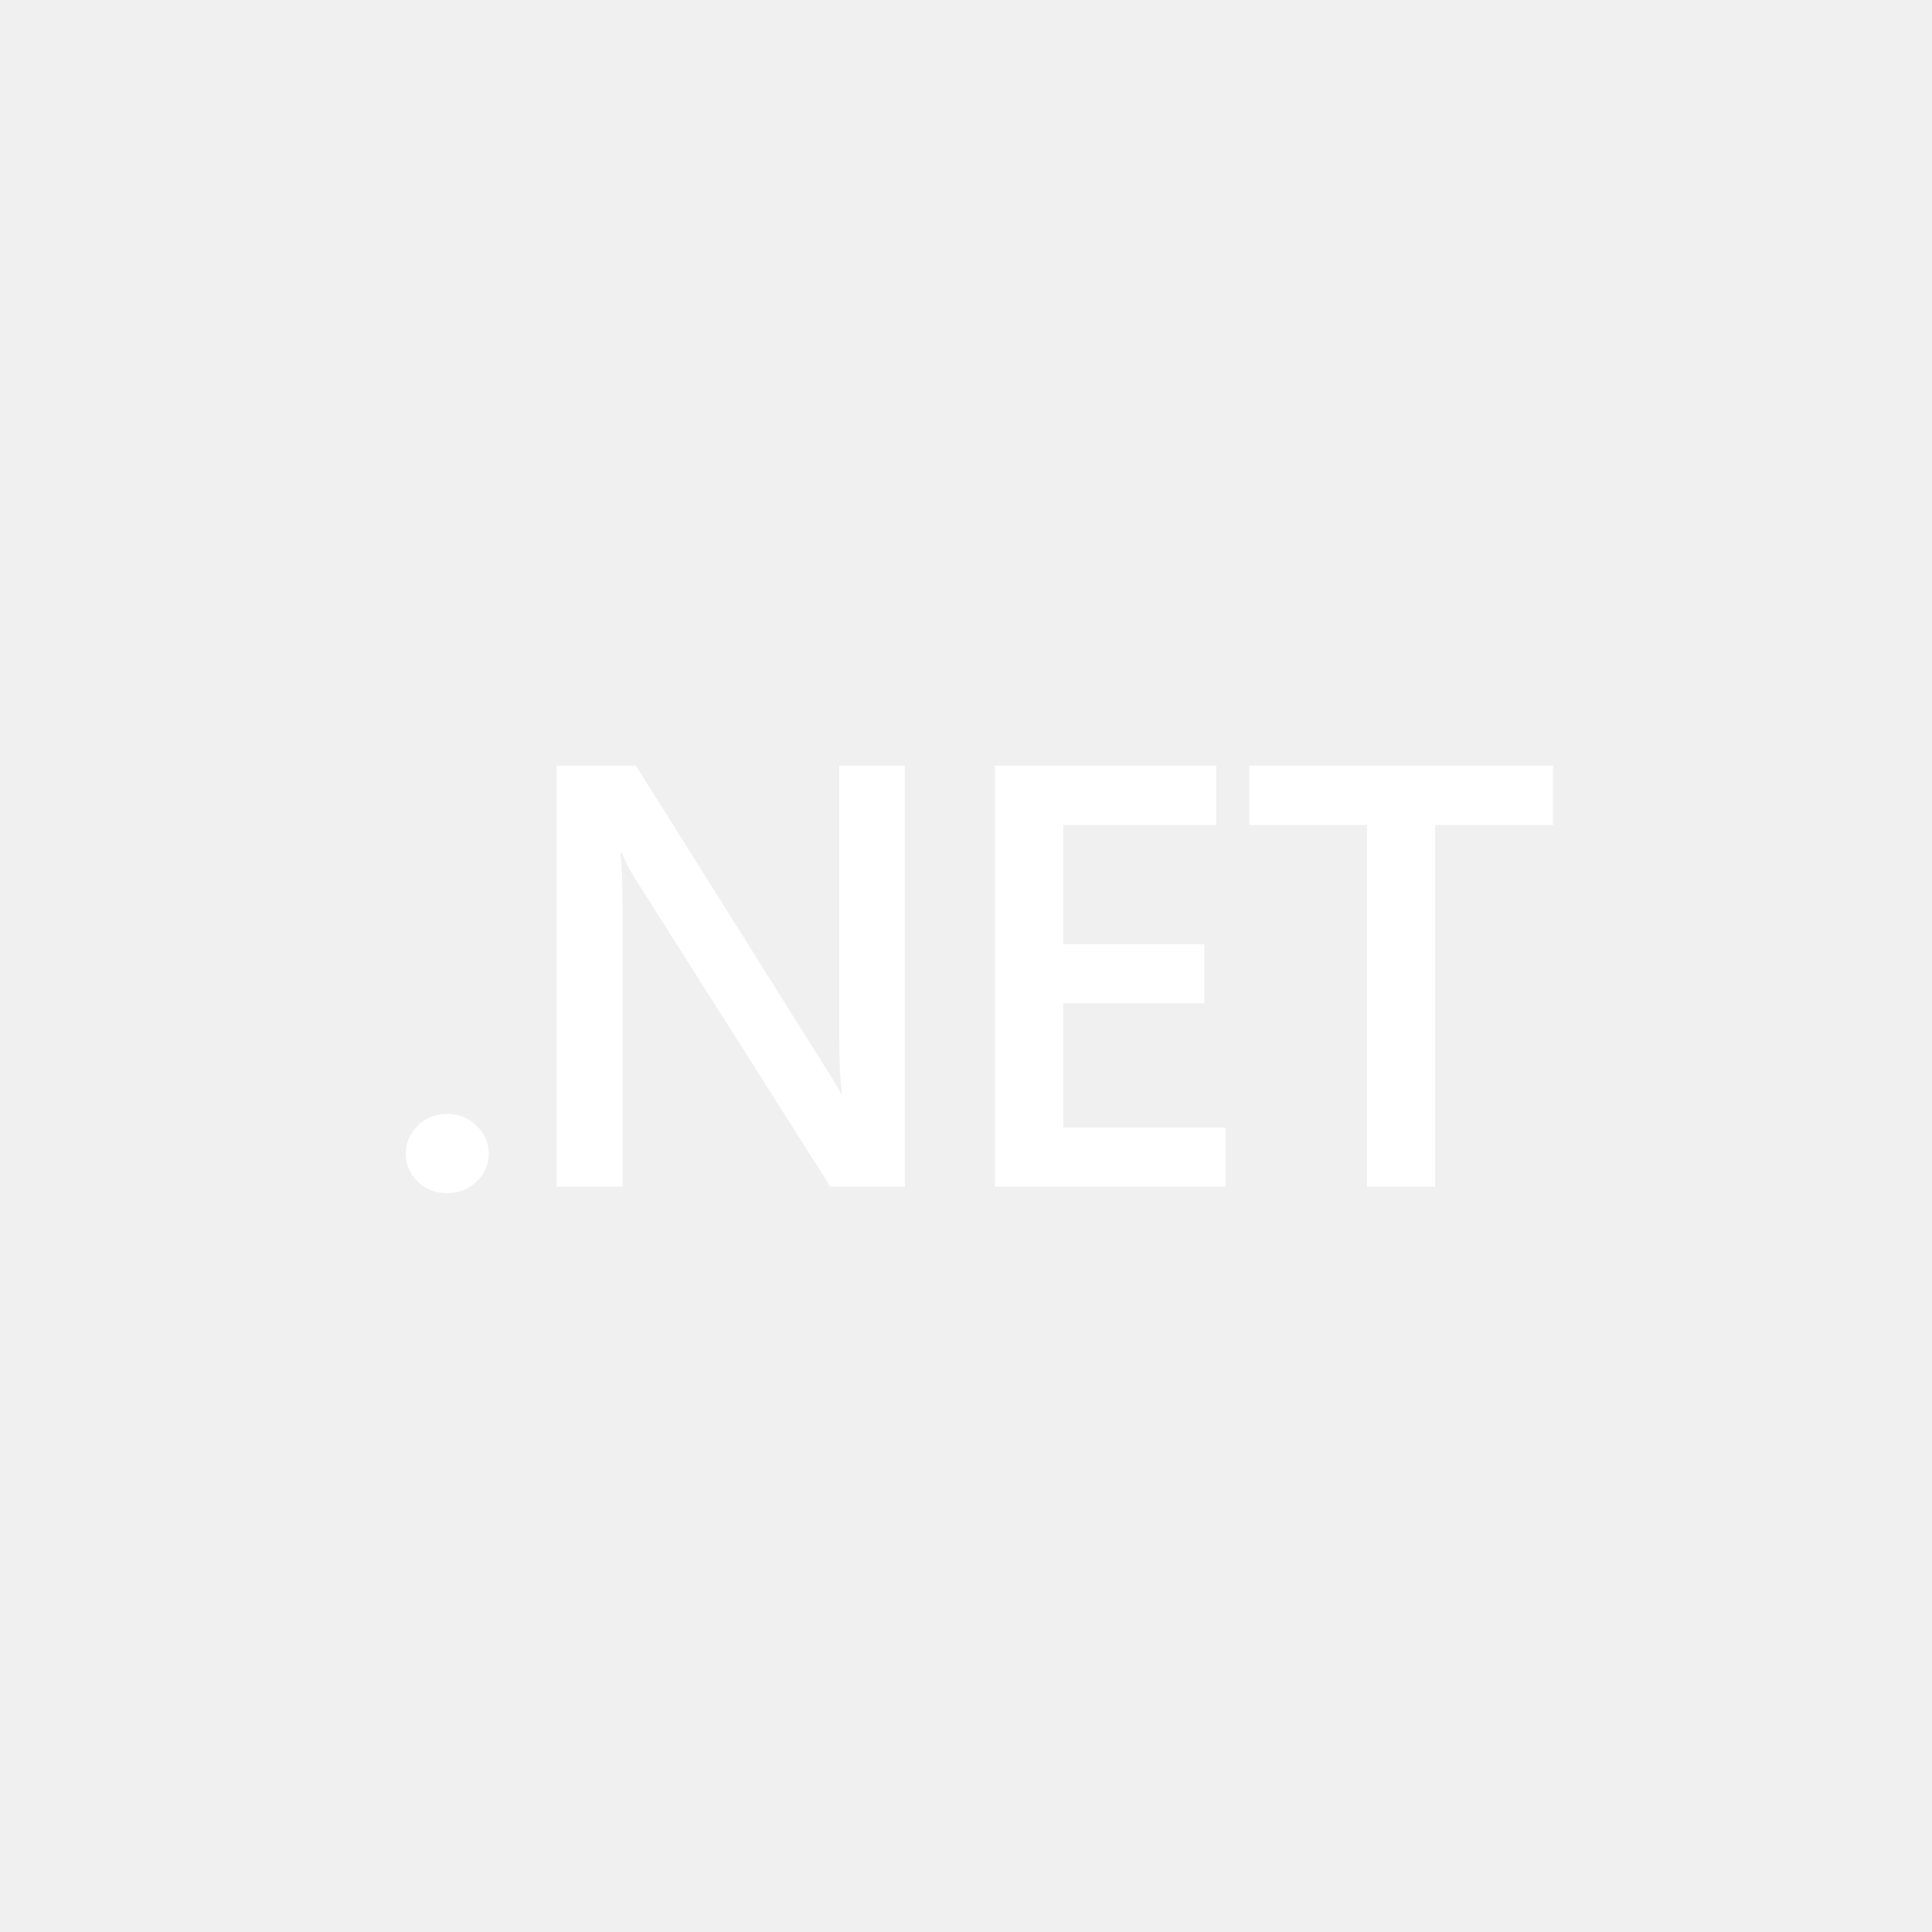
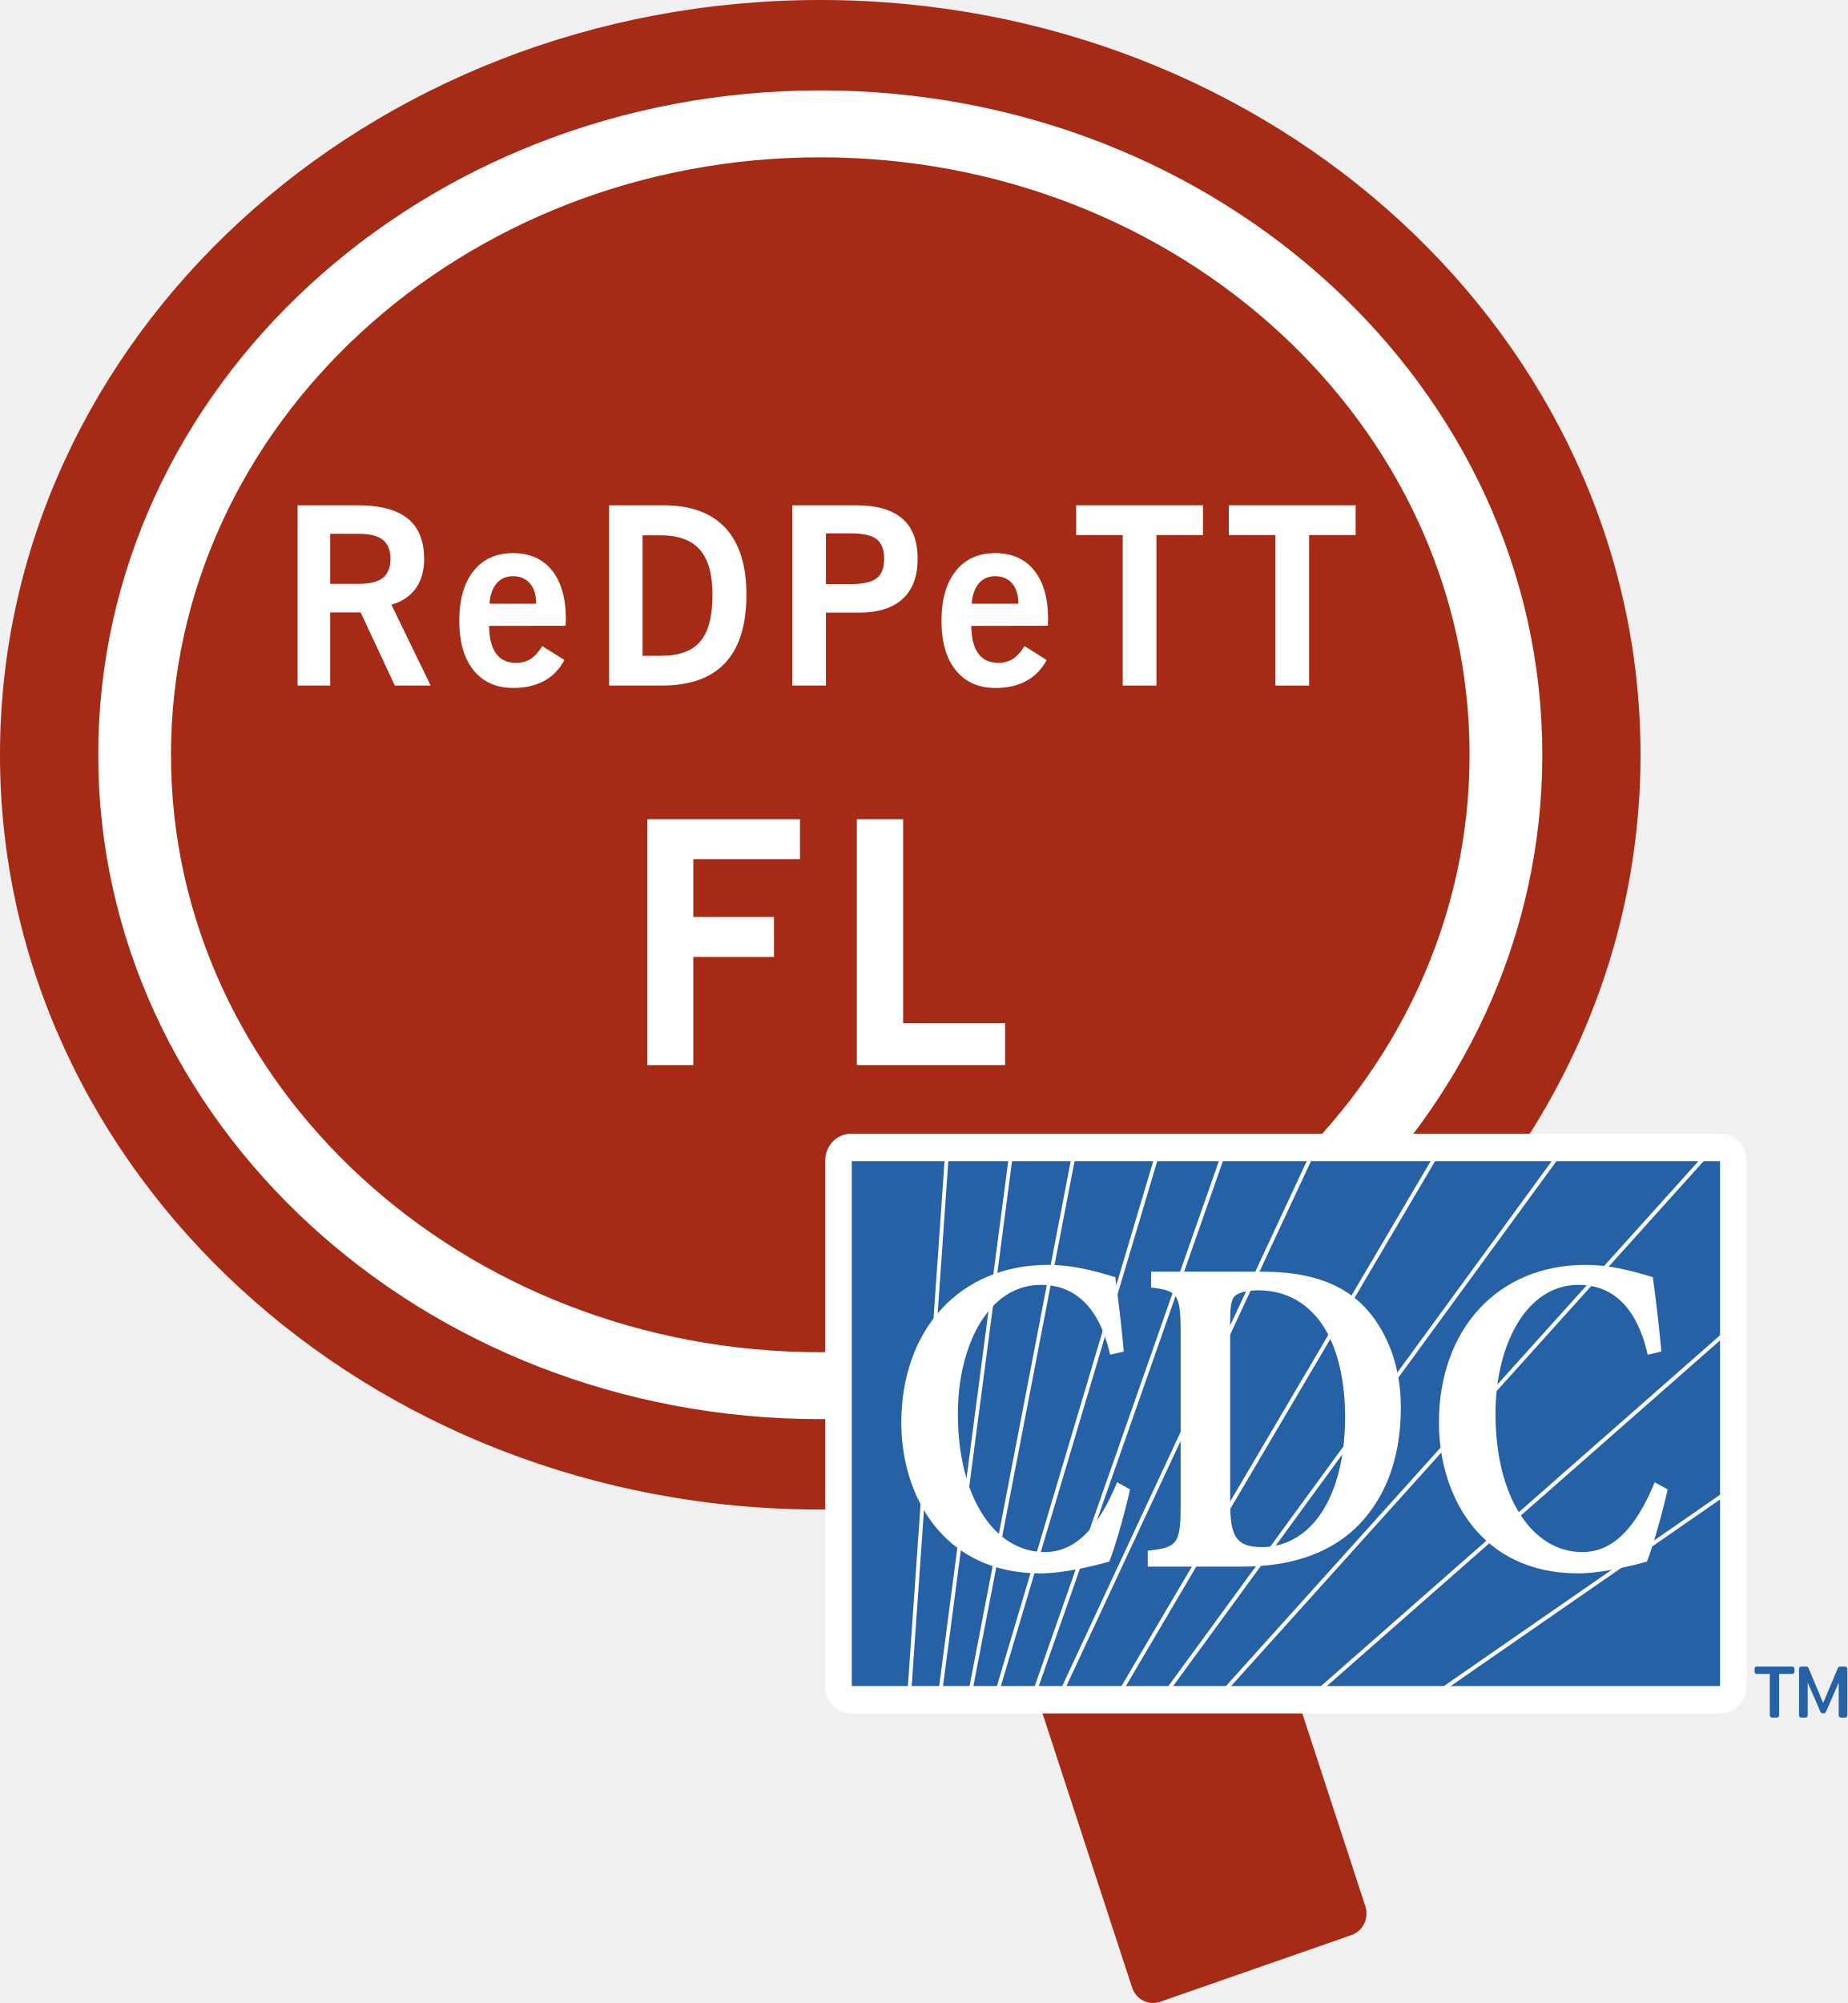
- <svg xmlns="http://www.w3.org/2000/svg" width="456" height="456" viewBox="0 0 456 456" version="1.1" xml:space="preserve" style="fill-rule:evenodd;clip-rule:evenodd;stroke-linejoin:round;stroke-miterlimit:2;">
-   <path d="m 105.5,281.609 c -2.703,0 -5.001,-0.9 -6.893,-2.702 -1.892,-1.848 -2.838,-4.042 -2.838,-6.582 0,-2.587 0.946,-4.804 2.838,-6.652 1.892,-1.848 4.19,-2.772 6.893,-2.772 2.748,0 5.068,0.924 6.96,2.772 1.937,1.848 2.906,4.064 2.906,6.652 0,2.54 -0.968,4.734 -2.906,6.582 -1.892,1.802 -4.212,2.702 -6.96,2.702 z" style="fill:#ffffff;fill-rule:nonzero;stroke-width:0.838" />
-   <path d="M 213.561,280.084 H 195.99 L 149.7,207.054 c -1.171,-1.848 -2.14,-3.765 -2.906,-5.751 h -0.406 c 0.361,2.125 0.541,6.675 0.541,13.65 v 65.132 h -15.543 v -99.36 h 18.719 l 44.737,71.298 c 1.892,2.957 3.109,4.989 3.649,6.098 h 0.27 c -0.45,-2.632 -0.676,-7.09 -0.676,-13.373 v -64.023 h 15.476 z" style="fill:#ffffff;fill-rule:nonzero;stroke-width:0.838" />
-   <path d="m 289.251,280.084 h -54.401 v -99.36 h 52.238 v 13.997 h -36.154 v 28.131 h 33.316 v 13.927 h -33.316 v 29.378 h 38.316 z" style="fill:#ffffff;fill-rule:nonzero;stroke-width:0.838" />
-   <path d="M 366.565,194.721 H 338.722 v 85.363 h -16.084 v -85.363 h -27.775 v -13.997 h 71.701 z" style="fill:#ffffff;fill-rule:nonzero;stroke-width:0.838" />
+ <svg xmlns="http://www.w3.org/2000/svg" width="119" height="129" viewBox="0 0 119 129" fill="none">
+   <path d="M77.727 91.496L87.949 122.766C88.199 123.533 87.799 124.366 87.056 124.625L74.724 128.923C73.981 129.182 73.175 128.77 72.924 128.002L62.592 96.391C59.431 96.936 56.169 97.219 52.837 97.219C23.656 97.219 0 75.454 0 48.609C0 21.764 23.658 0 52.839 0C82.019 0 105.676 21.764 105.676 48.609C105.676 67.175 94.361 83.311 77.727 91.496Z" fill="#A52B17" />
+   <path d="M52.839 91.397C78.526 91.397 99.35 72.24 99.35 48.609C99.35 24.978 78.526 5.822 52.839 5.822C27.151 5.822 6.328 24.978 6.328 48.609C6.328 72.24 27.151 91.397 52.839 91.397Z" fill="white" />
+   <path d="M52.839 87.087C75.938 87.087 94.664 69.86 94.664 48.609C94.664 27.359 75.938 10.132 52.839 10.132C29.739 10.132 11.014 27.359 11.014 48.609C11.014 69.86 29.739 87.087 52.839 87.087Z" fill="#A52B17" />
+   <path d="M19.168 44.153V32.541H23.034C24.481 32.541 25.557 32.826 26.263 33.395C26.969 33.963 27.321 34.836 27.321 36.011C27.321 36.766 27.14 37.394 26.777 37.899C26.414 38.403 25.892 38.752 25.212 38.944L27.743 44.154H25.434L23.232 39.443H21.269V44.154H19.168V44.153ZM21.269 37.602H23.141C23.832 37.602 24.34 37.471 24.664 37.213C24.989 36.952 25.152 36.545 25.152 35.987C25.152 35.436 24.989 35.031 24.664 34.77C24.34 34.51 23.832 34.381 23.141 34.381H21.269V37.602Z" fill="white" />
+   <path d="M36.357 42.507C36.044 43.099 35.611 43.547 35.052 43.852C34.495 44.156 33.835 44.308 33.074 44.308C31.974 44.308 31.119 43.928 30.505 43.169C29.891 42.41 29.585 41.347 29.585 39.98C29.585 38.612 29.891 37.545 30.502 36.776C31.113 36.007 31.96 35.622 33.045 35.622C34.123 35.622 34.962 35.994 35.557 36.737C36.152 37.481 36.451 38.526 36.451 39.872C36.451 39.918 36.448 39.99 36.443 40.087C36.438 40.184 36.435 40.255 36.435 40.301L31.503 40.309C31.514 41.099 31.665 41.693 31.955 42.092C32.246 42.491 32.679 42.688 33.252 42.688C33.611 42.688 33.922 42.603 34.185 42.433C34.448 42.265 34.697 41.99 34.932 41.61L36.357 42.507ZM31.532 38.881H34.538C34.538 38.325 34.406 37.891 34.14 37.578C33.874 37.267 33.508 37.111 33.043 37.111C32.603 37.111 32.252 37.265 31.988 37.575C31.723 37.885 31.574 38.32 31.532 38.881Z" fill="white" />
+   <path d="M39.236 44.153V32.541H42.727C44.492 32.541 45.824 33.028 46.727 34C47.63 34.972 48.081 36.407 48.081 38.304C48.081 40.249 47.627 41.709 46.719 42.686C45.812 43.663 44.453 44.153 42.642 44.153H39.236ZM41.392 42.235H42.566C43.741 42.235 44.59 41.927 45.112 41.31C45.633 40.694 45.895 39.691 45.895 38.304C45.895 36.988 45.624 36.022 45.082 35.403C44.541 34.785 43.692 34.475 42.536 34.475H41.393V42.235H41.392Z" fill="white" />
+   <path d="M51.034 44.153V32.541H55.114C56.459 32.541 57.462 32.826 58.12 33.395C58.779 33.963 59.109 34.828 59.109 35.987C59.109 37.12 58.788 37.983 58.143 38.573C57.499 39.162 56.559 39.458 55.32 39.458H53.203V44.153H51.034ZM53.203 37.618H54.799C55.587 37.618 56.142 37.492 56.466 37.243C56.791 36.993 56.954 36.575 56.954 35.987C56.954 35.395 56.791 34.974 56.466 34.724C56.142 34.475 55.585 34.349 54.799 34.349H53.203V37.618Z" fill="white" />
+   <path d="M67.419 42.507C67.107 43.099 66.673 43.547 66.115 43.852C65.558 44.156 64.897 44.308 64.136 44.308C63.036 44.308 62.181 43.928 61.567 43.169C60.953 42.41 60.647 41.347 60.647 39.98C60.647 38.612 60.953 37.545 61.564 36.776C62.175 36.007 63.022 35.622 64.107 35.622C65.185 35.622 66.024 35.994 66.619 36.737C67.214 37.481 67.513 38.526 67.513 39.872C67.513 39.918 67.51 39.99 67.505 40.087C67.501 40.184 67.498 40.255 67.498 40.301L62.565 40.309C62.576 41.099 62.727 41.693 63.018 42.092C63.308 42.491 63.741 42.688 64.314 42.688C64.673 42.688 64.984 42.603 65.247 42.433C65.51 42.265 65.759 41.99 65.995 41.61L67.419 42.507ZM62.595 38.881H65.601C65.601 38.325 65.468 37.891 65.202 37.578C64.936 37.265 64.57 37.111 64.105 37.111C63.665 37.111 63.315 37.265 63.05 37.575C62.787 37.885 62.635 38.32 62.595 38.881Z" fill="white" />
+   <path d="M72.321 44.153V34.459H69.323V32.541H77.492V34.459H74.493V44.153H72.321Z" fill="white" />
+   <path d="M82.156 44.153V34.459H79.157V32.541H87.326V34.459H84.328V44.153H82.156Z" fill="white" />
+   <path d="M41.7 68.594V52.76H51.532V55.333H44.66V59.056H49.858V61.63H44.66V68.596H41.7V68.594Z" fill="white" />
+   <path d="M55.194 68.594V52.76H58.175V65.893H64.744V68.594H55.194Z" fill="white" />
+   <path d="M110.847 109.47H54.82C54.374 109.47 54.014 109.097 54.014 108.638V74.731C54.014 74.271 54.376 73.899 54.82 73.899H110.847C111.293 73.899 111.653 74.272 111.653 74.731V108.638C111.653 109.097 111.293 109.47 110.847 109.47Z" fill="#2661A5" />
+   <path fill-rule="evenodd" clip-rule="evenodd" d="M54.868 74.781V108.588H110.799V74.781H54.868ZM53.16 74.732C53.16 73.783 53.905 73.017 54.821 73.017H110.847C111.765 73.017 112.507 73.787 112.507 74.732V108.638C112.507 109.583 111.765 110.352 110.847 110.352H54.821C53.902 110.352 53.16 109.583 53.16 108.638V74.732Z" fill="white" />
+   <path d="M72.793 95.925C72.484 97.328 71.866 99.548 71.461 100.571C70.843 100.746 68.653 101.331 67.034 101.331C60.703 101.331 58.06 96.276 58.06 91.63C58.06 85.641 61.82 81.462 67.509 81.462C69.437 81.462 71.198 82.075 71.841 82.252C72.055 83.858 72.223 85.202 72.389 87.044L71.509 87.249C70.723 83.772 68.89 82.749 67.058 82.749C63.608 82.749 61.703 86.751 61.703 91.047C61.703 96.424 64.06 99.959 67.297 99.959C69.272 99.959 70.747 98.41 71.961 95.46L72.793 95.925Z" fill="white" />
+   <path d="M81.314 81.901C84.289 81.901 86.599 82.632 88.145 84.443C89.311 85.816 90.238 87.891 90.238 90.638C90.238 94.203 89.072 96.745 87.263 98.469C85.501 100.106 83.026 100.894 80.051 100.894H73.934V99.87C75.814 99.665 76.052 99.462 76.052 96.977V85.816C76.052 83.302 75.839 83.127 74.148 82.922V81.899H81.314V81.901ZM79.245 96.802C79.245 98.906 79.602 99.637 81.268 99.637C84.457 99.637 86.646 96.423 86.646 91.222C86.646 88.447 85.956 86.225 84.885 84.911C83.885 83.713 82.623 83.1 81.005 83.1C80.148 83.1 79.648 83.334 79.505 83.508C79.291 83.772 79.243 84.268 79.243 85.115V96.802H79.245Z" fill="white" />
+   <path d="M107.423 95.925C107.114 97.328 106.496 99.548 106.091 100.571C105.473 100.746 103.282 101.331 101.664 101.331C95.333 101.331 92.69 96.276 92.69 91.631C92.69 85.641 96.45 81.462 102.139 81.462C104.067 81.462 105.828 82.075 106.471 82.252C106.685 83.858 106.851 85.202 107.019 87.044L106.139 87.249C105.353 83.772 103.52 82.749 101.688 82.749C98.238 82.749 96.333 86.751 96.333 91.047C96.333 96.424 98.69 99.959 101.927 99.959C103.902 99.959 105.377 98.41 106.591 95.46L107.423 95.925Z" fill="white" />
+   <path fill-rule="evenodd" clip-rule="evenodd" d="M58.429 109.347L60.906 73.868L61.149 73.886L58.672 109.365L58.429 109.347Z" fill="white" />
+   <path fill-rule="evenodd" clip-rule="evenodd" d="M60.418 109.199L65.07 73.835L65.312 73.868L60.66 109.233L60.418 109.199Z" fill="white" />
+   <path fill-rule="evenodd" clip-rule="evenodd" d="M62.236 109.716L69.262 73.267L69.501 73.317L62.475 109.765L62.236 109.716Z" fill="white" />
+   <path fill-rule="evenodd" clip-rule="evenodd" d="M63.82 109.916L74.367 74.517L74.601 74.591L64.053 109.99L63.82 109.916Z" fill="white" />
+   <path fill-rule="evenodd" clip-rule="evenodd" d="M66.417 109.265L78.754 74.098L78.983 74.183L66.646 109.351L66.417 109.265Z" fill="white" />
+   <path fill-rule="evenodd" clip-rule="evenodd" d="M68.099 109.284L84.365 74.377L84.585 74.486L68.319 109.393L68.099 109.284Z" fill="white" />
+   <path fill-rule="evenodd" clip-rule="evenodd" d="M71.691 109.521L92.837 73.629L93.045 73.76L71.899 109.652L71.691 109.521Z" fill="white" />
+   <path fill-rule="evenodd" clip-rule="evenodd" d="M74.412 109.757L100.511 74.019L100.706 74.17L74.606 109.908L74.412 109.757Z" fill="white" />
+   <path fill-rule="evenodd" clip-rule="evenodd" d="M78.591 109.008L110.106 74.007L110.284 74.179L78.77 109.179L78.591 109.008Z" fill="white" />
+   <path fill-rule="evenodd" clip-rule="evenodd" d="M84.362 109.233L111.028 85.794L111.187 85.986L84.519 109.425L84.362 109.233Z" fill="white" />
+   <path fill-rule="evenodd" clip-rule="evenodd" d="M92.429 108.989L110.851 96.231L110.987 96.44L92.565 109.198L92.429 108.989Z" fill="white" />
+   <path d="M114.046 110.578C114.018 110.549 114.004 110.504 114.004 110.447V107.805H113.184C113.121 107.805 113.08 107.792 113.055 107.767C113.032 107.741 113.02 107.697 113.02 107.637V107.506C113.02 107.444 113.032 107.4 113.055 107.373C113.078 107.346 113.121 107.332 113.184 107.332H115.424C115.487 107.332 115.53 107.346 115.555 107.373C115.58 107.4 115.592 107.444 115.592 107.506V107.637C115.592 107.699 115.58 107.741 115.555 107.767C115.53 107.792 115.486 107.805 115.424 107.805H114.604V110.447C114.604 110.506 114.59 110.549 114.564 110.578C114.538 110.606 114.492 110.62 114.426 110.62H114.183C114.12 110.622 114.075 110.608 114.046 110.578Z" fill="#2661A5" />
+   <path d="M115.928 110.578C115.902 110.549 115.888 110.504 115.888 110.447V107.51C115.888 107.449 115.902 107.403 115.928 107.374C115.954 107.346 116 107.332 116.066 107.332H116.318C116.368 107.332 116.406 107.338 116.434 107.351C116.462 107.363 116.482 107.389 116.497 107.428L117.443 109.678L118.389 107.428C118.405 107.39 118.426 107.363 118.452 107.351C118.478 107.338 118.517 107.332 118.568 107.332H118.822C118.888 107.332 118.934 107.346 118.96 107.374C118.986 107.403 119 107.449 119 107.51V110.447C119 110.506 118.986 110.549 118.96 110.578C118.934 110.606 118.889 110.621 118.826 110.621H118.62C118.557 110.621 118.512 110.606 118.485 110.578C118.457 110.549 118.443 110.504 118.443 110.447V108.361L117.642 110.206C117.617 110.258 117.591 110.295 117.566 110.317C117.542 110.339 117.5 110.35 117.445 110.35C117.388 110.35 117.348 110.339 117.32 110.317C117.294 110.295 117.269 110.257 117.248 110.206L116.446 108.361V110.447C116.446 110.506 116.432 110.549 116.406 110.578C116.38 110.606 116.334 110.621 116.268 110.621H116.062C116 110.622 115.955 110.608 115.928 110.578Z" fill="#2661A5" />
</svg>
